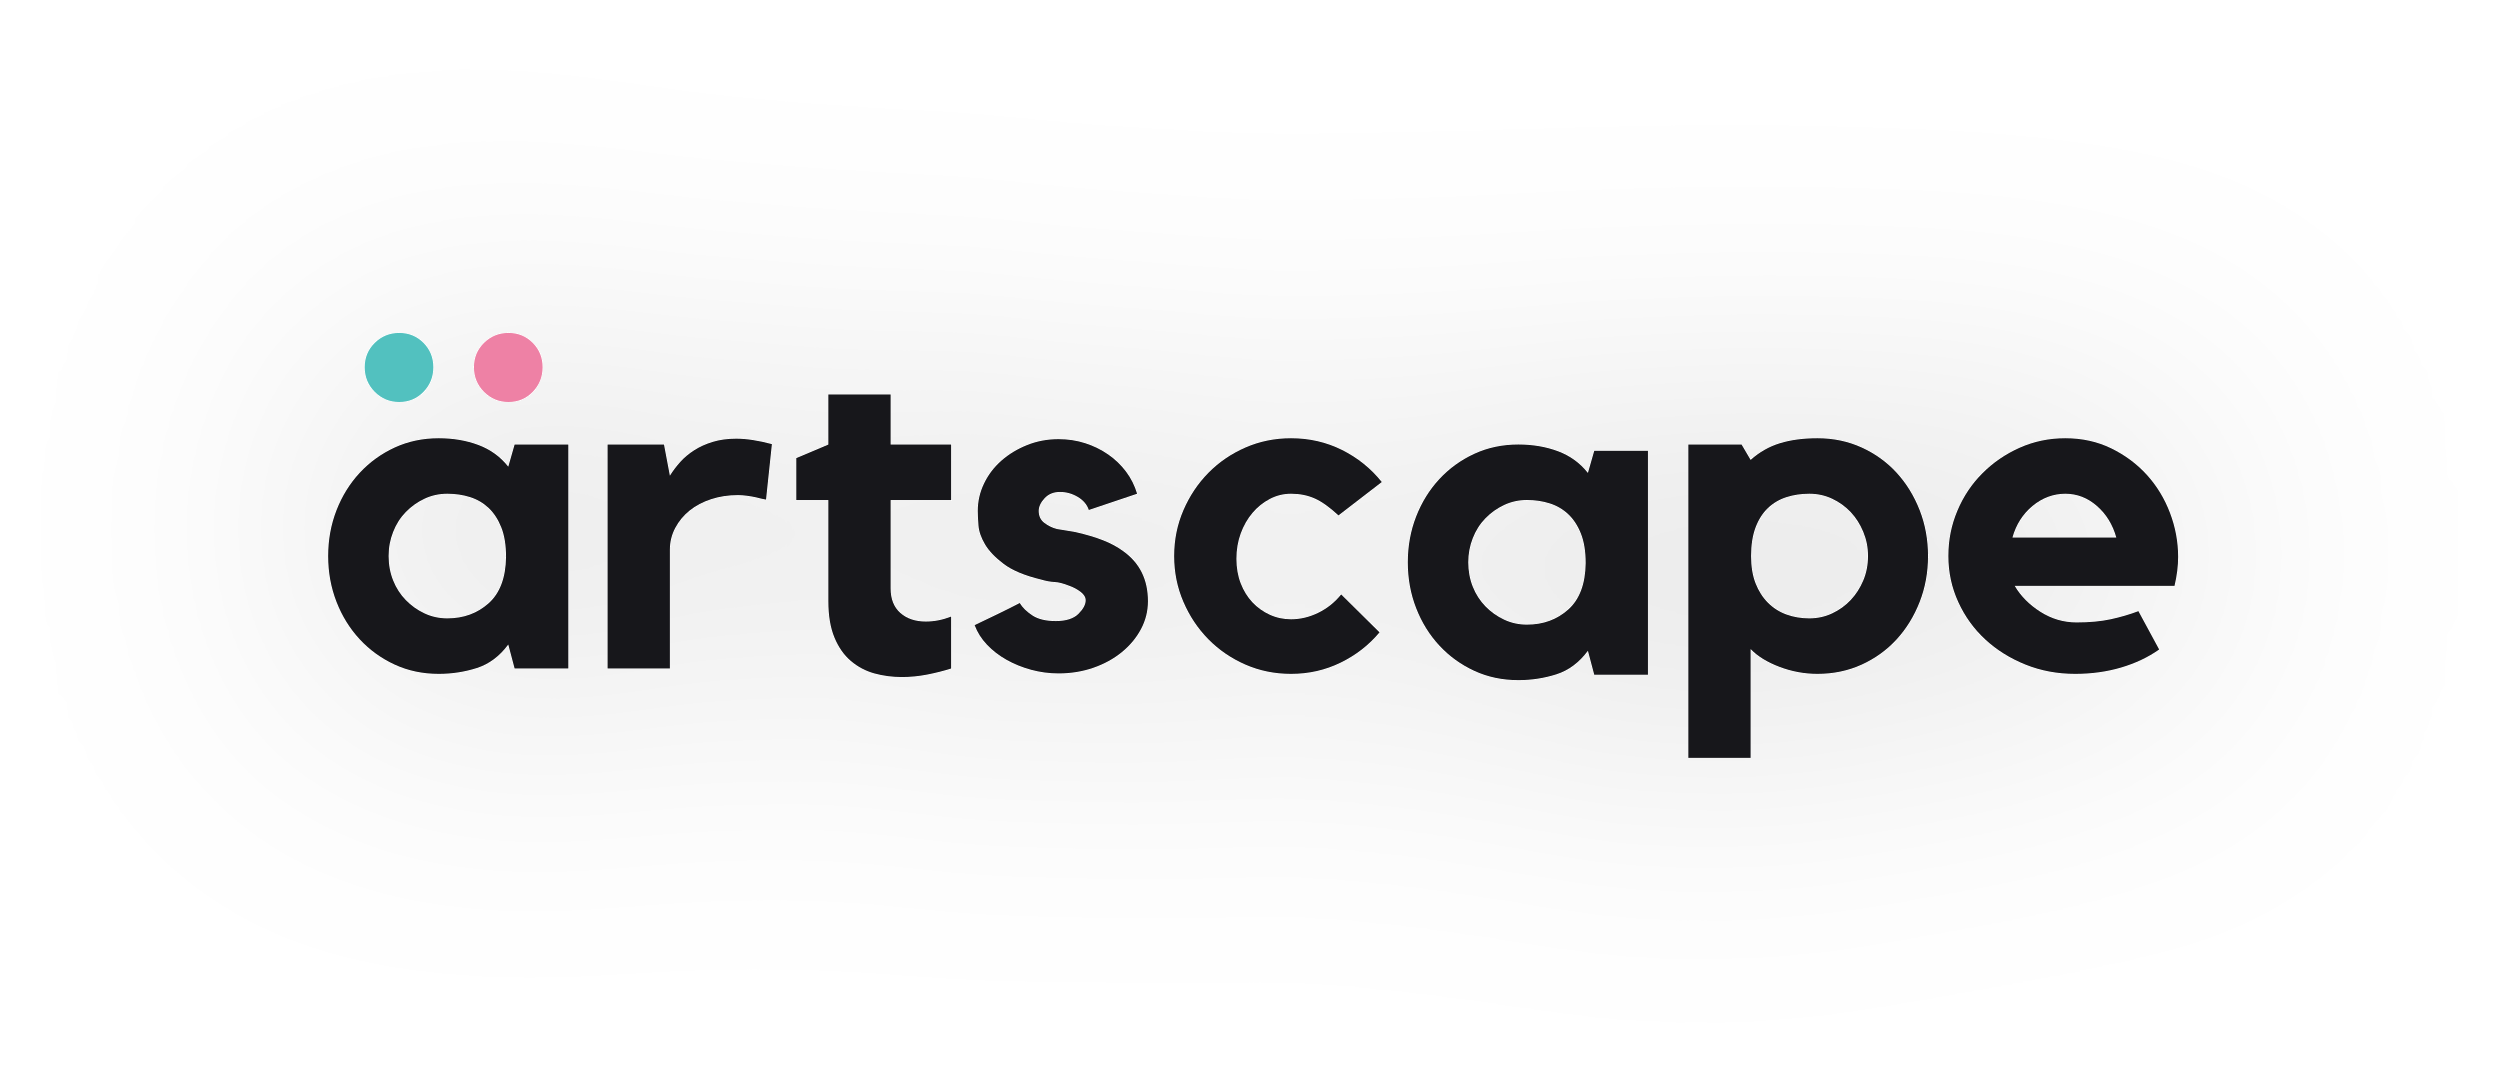
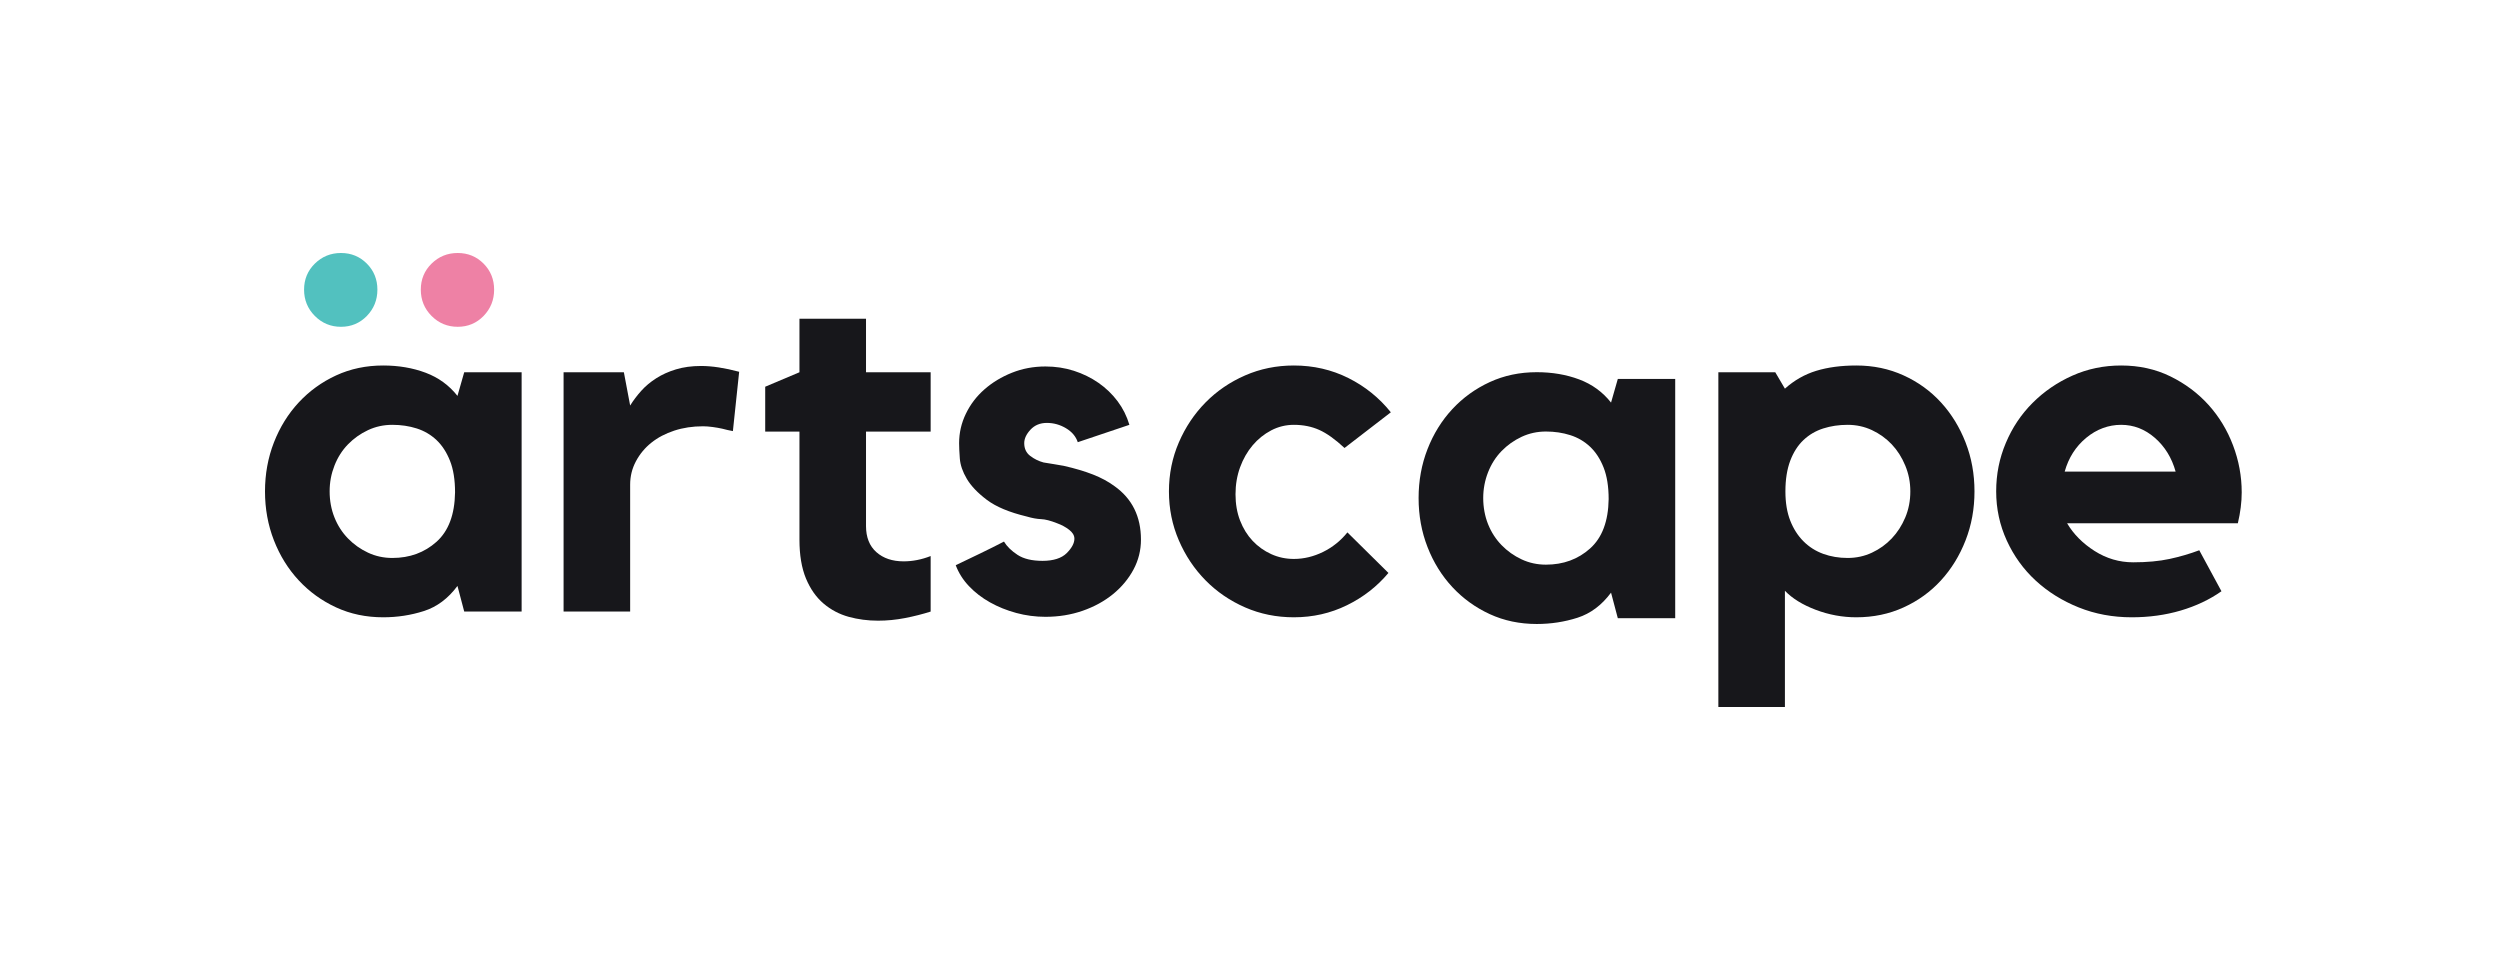
- <svg xmlns="http://www.w3.org/2000/svg" width="156" height="68" viewBox="0 0 156 68" fill="none">
-   <g id="Group 1" filter="url(#filter0_d_2546_1445)">
+ <svg xmlns="http://www.w3.org/2000/svg" width="146" height="56" viewBox="0 0 146 56" fill="none">
+   <g id="Group 1">
    <g id="Group">
-       <path id="Vector" d="M32.111 27.74L31.716 29.12C31.227 28.5 30.608 28.05 29.857 27.768C29.106 27.486 28.279 27.345 27.378 27.345C26.383 27.345 25.467 27.538 24.631 27.923C23.796 28.308 23.068 28.834 22.448 29.5C21.828 30.167 21.345 30.947 20.997 31.838C20.65 32.73 20.476 33.684 20.476 34.698C20.476 35.712 20.65 36.665 20.997 37.557C21.345 38.449 21.828 39.228 22.448 39.895C23.068 40.562 23.796 41.088 24.631 41.473C25.467 41.858 26.382 42.05 27.378 42.05C28.204 42.05 28.998 41.928 29.758 41.684C30.519 41.44 31.172 40.952 31.716 40.219L32.111 41.712H35.463V27.74H32.111ZM30.491 37.642C29.787 38.271 28.927 38.585 27.913 38.585C27.406 38.585 26.932 38.482 26.491 38.275C26.049 38.069 25.66 37.792 25.322 37.444C24.984 37.097 24.72 36.688 24.533 36.219C24.345 35.749 24.251 35.243 24.251 34.698C24.251 34.153 24.345 33.67 24.533 33.191C24.72 32.712 24.984 32.299 25.322 31.951C25.66 31.604 26.049 31.327 26.491 31.12C26.932 30.913 27.406 30.81 27.913 30.81C28.42 30.81 28.895 30.881 29.336 31.021C29.777 31.162 30.162 31.388 30.491 31.698C30.819 32.008 31.082 32.412 31.28 32.909C31.477 33.407 31.576 34.022 31.576 34.754C31.557 36.05 31.195 37.012 30.491 37.642Z" fill="#17171B" />
-       <path id="Vector_2" d="M24.913 20.775C25.51 20.775 26.014 20.982 26.424 21.395C26.834 21.808 27.04 22.315 27.04 22.916C27.04 23.517 26.834 24.029 26.424 24.452C26.014 24.874 25.51 25.085 24.913 25.085C24.316 25.085 23.807 24.874 23.387 24.452C22.967 24.029 22.758 23.517 22.758 22.916C22.758 22.315 22.968 21.808 23.387 21.395C23.807 20.982 24.316 20.775 24.913 20.775Z" fill="#52C1BF" />
-       <path id="Vector_3" d="M31.73 20.775C32.327 20.775 32.831 20.982 33.242 21.395C33.652 21.808 33.857 22.315 33.857 22.916C33.857 23.517 33.652 24.029 33.242 24.452C32.831 24.874 32.327 25.085 31.73 25.085C31.133 25.085 30.625 24.874 30.204 24.452C29.784 24.029 29.575 23.517 29.575 22.916C29.575 22.315 29.785 21.808 30.204 21.395C30.625 20.982 31.133 20.775 31.73 20.775Z" fill="#EE81A5" />
-       <path id="Vector_4" d="M41.801 29.683C41.988 29.383 42.204 29.096 42.449 28.824C42.693 28.552 42.984 28.308 43.322 28.092C43.66 27.876 44.045 27.702 44.477 27.571C44.909 27.44 45.397 27.373 45.942 27.373C46.58 27.373 47.322 27.486 48.167 27.712L47.801 31.176C47.594 31.139 47.388 31.092 47.181 31.036C47.012 30.998 46.825 30.965 46.618 30.937C46.411 30.909 46.224 30.895 46.055 30.895C45.453 30.895 44.895 30.979 44.379 31.148C43.862 31.317 43.416 31.552 43.04 31.853C42.664 32.153 42.364 32.515 42.139 32.937C41.914 33.36 41.801 33.815 41.801 34.303V41.712H37.913V27.74H41.434L41.801 29.683Z" fill="#17171B" />
-       <path id="Vector_5" d="M56.181 38.246C56.585 38.604 57.116 38.783 57.773 38.783C58.299 38.783 58.825 38.68 59.35 38.473V41.716C58.881 41.865 58.383 41.991 57.857 42.094C57.332 42.196 56.806 42.248 56.28 42.248C55.678 42.248 55.106 42.172 54.561 42.022C54.017 41.871 53.529 41.614 53.097 41.248C52.664 40.881 52.322 40.393 52.069 39.783C51.815 39.172 51.688 38.416 51.688 37.515V31.205H49.688V28.585L51.688 27.74V24.613H55.576V27.74H59.35V31.205H55.576V36.718C55.576 37.378 55.777 37.887 56.181 38.246Z" fill="#17171B" />
-       <path id="Vector_6" d="M70.083 34.388C71.115 35.12 71.633 36.163 71.633 37.515C71.633 38.135 71.487 38.717 71.196 39.261C70.905 39.806 70.506 40.285 69.999 40.698C69.492 41.111 68.9 41.435 68.224 41.67C67.548 41.905 66.825 42.022 66.055 42.022C65.473 42.022 64.904 41.947 64.35 41.797C63.796 41.647 63.284 41.44 62.815 41.177C62.346 40.914 61.938 40.599 61.59 40.233C61.242 39.867 60.984 39.459 60.815 39.008C61.247 38.801 61.726 38.571 62.252 38.318C62.778 38.064 63.238 37.834 63.632 37.627C63.801 37.909 64.064 38.167 64.421 38.402C64.777 38.637 65.266 38.754 65.886 38.754C66.506 38.754 66.994 38.604 67.294 38.304C67.594 38.004 67.745 37.721 67.745 37.459C67.745 37.271 67.642 37.097 67.435 36.937C67.228 36.778 66.994 36.651 66.731 36.557C66.355 36.407 66.045 36.327 65.801 36.318C65.557 36.308 65.275 36.257 64.956 36.163C63.942 35.919 63.167 35.595 62.632 35.191C62.097 34.787 61.707 34.379 61.463 33.965C61.219 33.552 61.083 33.158 61.055 32.782C61.026 32.407 61.012 32.106 61.012 31.881C61.012 31.28 61.143 30.707 61.407 30.162C61.669 29.618 62.031 29.144 62.491 28.74C62.951 28.336 63.486 28.012 64.097 27.768C64.707 27.524 65.36 27.402 66.055 27.402C66.637 27.402 67.191 27.486 67.717 27.655C68.242 27.824 68.721 28.06 69.154 28.36C69.586 28.66 69.957 29.017 70.266 29.43C70.576 29.843 70.806 30.303 70.956 30.81L67.942 31.824C67.829 31.486 67.6 31.214 67.252 31.008C66.904 30.801 66.534 30.698 66.139 30.698C65.745 30.698 65.425 30.829 65.181 31.092C64.938 31.355 64.816 31.618 64.816 31.881C64.816 32.2 64.933 32.449 65.167 32.627C65.402 32.806 65.661 32.932 65.942 33.008C66.149 33.046 66.35 33.078 66.548 33.106C66.745 33.134 66.938 33.167 67.125 33.205C67.783 33.355 68.351 33.524 68.83 33.712C69.309 33.9 69.727 34.125 70.083 34.388Z" fill="#17171B" />
-       <path id="Vector_7" d="M80.562 30.81C80.093 30.81 79.651 30.918 79.238 31.134C78.825 31.35 78.463 31.641 78.153 32.008C77.844 32.374 77.6 32.801 77.421 33.289C77.243 33.778 77.154 34.303 77.154 34.867C77.154 35.43 77.243 35.942 77.421 36.402C77.6 36.863 77.844 37.257 78.153 37.585C78.463 37.914 78.825 38.172 79.238 38.36C79.651 38.548 80.093 38.642 80.562 38.642C81.144 38.642 81.713 38.505 82.267 38.233C82.82 37.961 83.295 37.581 83.689 37.092L86.084 39.459C85.426 40.247 84.619 40.877 83.661 41.346C82.703 41.816 81.67 42.05 80.562 42.05C79.548 42.05 78.6 41.858 77.717 41.473C76.835 41.088 76.064 40.562 75.407 39.895C74.749 39.229 74.228 38.449 73.844 37.557C73.459 36.665 73.266 35.712 73.266 34.698C73.266 33.684 73.459 32.73 73.844 31.838C74.228 30.947 74.749 30.167 75.407 29.5C76.064 28.834 76.835 28.308 77.717 27.923C78.6 27.538 79.548 27.345 80.562 27.345C81.708 27.345 82.769 27.59 83.746 28.078C84.721 28.566 85.548 29.233 86.225 30.078L83.52 32.162C82.975 31.655 82.482 31.303 82.041 31.106C81.6 30.909 81.107 30.81 80.562 30.81Z" fill="#17171B" />
-       <path id="Vector_8" d="M102.832 28.131V42.103H99.48L99.085 40.61C98.54 41.343 97.888 41.831 97.128 42.075C96.367 42.319 95.573 42.441 94.747 42.441C93.752 42.441 92.836 42.249 92.001 41.864C91.165 41.479 90.437 40.953 89.817 40.286C89.198 39.62 88.714 38.84 88.367 37.948C88.019 37.056 87.846 36.103 87.846 35.089C87.846 34.075 88.019 33.121 88.367 32.229C88.714 31.338 89.198 30.558 89.817 29.891C90.437 29.225 91.165 28.699 92.001 28.314C92.836 27.929 93.751 27.736 94.747 27.736C95.649 27.736 96.475 27.877 97.226 28.159C97.977 28.441 98.597 28.891 99.085 29.511L99.48 28.131H102.832ZM98.945 35.145C98.945 34.413 98.846 33.798 98.649 33.3C98.452 32.802 98.188 32.398 97.86 32.089C97.531 31.779 97.146 31.553 96.705 31.413C96.264 31.272 95.79 31.201 95.282 31.201C94.775 31.201 94.301 31.305 93.86 31.511C93.419 31.718 93.029 31.995 92.691 32.342C92.353 32.69 92.089 33.103 91.902 33.582C91.714 34.06 91.62 34.563 91.62 35.089C91.62 35.614 91.714 36.141 91.902 36.61C92.089 37.08 92.353 37.488 92.691 37.835C93.029 38.183 93.419 38.46 93.86 38.666C94.301 38.873 94.775 38.976 95.282 38.976C96.297 38.976 97.156 38.662 97.86 38.032C98.564 37.403 98.926 36.441 98.945 35.145Z" fill="#17171B" />
-       <path id="Vector_9" d="M113.409 27.345C114.404 27.345 115.324 27.538 116.169 27.923C117.014 28.308 117.742 28.834 118.352 29.5C118.963 30.167 119.441 30.947 119.789 31.838C120.137 32.73 120.31 33.684 120.31 34.698C120.31 35.712 120.137 36.665 119.789 37.557C119.441 38.449 118.963 39.228 118.352 39.895C117.742 40.562 117.014 41.088 116.169 41.473C115.324 41.858 114.404 42.05 113.409 42.05C112.601 42.05 111.812 41.905 111.042 41.614C110.272 41.322 109.671 40.952 109.239 40.501V47.29H105.352V27.74H108.676L109.239 28.698C109.784 28.209 110.394 27.862 111.071 27.655C111.746 27.449 112.526 27.345 113.409 27.345ZM112.901 38.585C113.409 38.585 113.883 38.482 114.324 38.275C114.765 38.069 115.15 37.792 115.479 37.444C115.807 37.097 116.071 36.688 116.268 36.219C116.465 35.749 116.563 35.243 116.563 34.698C116.563 34.153 116.465 33.67 116.268 33.191C116.071 32.712 115.807 32.299 115.479 31.951C115.15 31.604 114.765 31.327 114.324 31.12C113.883 30.913 113.409 30.81 112.901 30.81C112.394 30.81 111.92 30.881 111.479 31.021C111.038 31.162 110.652 31.388 110.324 31.698C109.995 32.008 109.737 32.412 109.549 32.909C109.362 33.407 109.268 34.004 109.268 34.698C109.268 35.356 109.362 35.923 109.549 36.402C109.737 36.881 109.995 37.285 110.324 37.613C110.652 37.942 111.038 38.186 111.479 38.346C111.919 38.505 112.394 38.585 112.901 38.585Z" fill="#17171B" />
-       <path id="Vector_10" d="M128.874 27.345C129.925 27.345 130.883 27.557 131.747 27.979C132.61 28.402 133.353 28.956 133.973 29.641C134.592 30.327 135.071 31.115 135.409 32.008C135.747 32.9 135.916 33.815 135.916 34.754C135.916 35.318 135.841 35.919 135.691 36.557H125.718C126.094 37.196 126.629 37.736 127.324 38.177C128.018 38.618 128.77 38.839 129.578 38.839C130.385 38.839 131.094 38.773 131.705 38.642C132.314 38.51 132.892 38.341 133.437 38.135L134.733 40.529C134.038 41.018 133.244 41.393 132.353 41.656C131.46 41.919 130.507 42.05 129.493 42.05C128.385 42.05 127.353 41.858 126.395 41.473C125.437 41.088 124.601 40.567 123.887 39.909C123.173 39.252 122.61 38.473 122.197 37.571C121.784 36.67 121.577 35.712 121.577 34.698C121.577 33.684 121.765 32.759 122.141 31.867C122.516 30.975 123.037 30.195 123.704 29.529C124.37 28.862 125.145 28.331 126.028 27.937C126.911 27.543 127.859 27.345 128.874 27.345ZM132.057 33.543C131.832 32.736 131.427 32.078 130.845 31.571C130.263 31.064 129.606 30.81 128.874 30.81C128.141 30.81 127.441 31.064 126.831 31.571C126.221 32.078 125.803 32.735 125.577 33.543H132.057Z" fill="#17171B" />
+       <path id="Vector" d="M27.11 21.74L26.716 23.12C26.227 22.5 25.608 22.05 24.857 21.768C24.106 21.486 23.279 21.345 22.378 21.345C21.383 21.345 20.466 21.538 19.631 21.923C18.796 22.308 18.068 22.834 17.448 23.5C16.828 24.167 16.345 24.947 15.997 25.838C15.65 26.73 15.476 27.684 15.476 28.698C15.476 29.712 15.65 30.665 15.997 31.557C16.345 32.449 16.828 33.228 17.448 33.895C18.068 34.562 18.796 35.088 19.631 35.473C20.466 35.858 21.382 36.05 22.378 36.05C23.204 36.05 23.998 35.928 24.758 35.684C25.519 35.44 26.171 34.952 26.716 34.219L27.11 35.712H30.463V21.74H27.11ZM25.491 31.642C24.786 32.271 23.927 32.585 22.913 32.585C22.406 32.585 21.932 32.482 21.491 32.275C21.049 32.069 20.659 31.792 20.321 31.444C19.983 31.097 19.72 30.689 19.533 30.219C19.345 29.75 19.251 29.243 19.251 28.698C19.251 28.153 19.345 27.67 19.533 27.191C19.72 26.712 19.983 26.299 20.321 25.951C20.659 25.604 21.049 25.327 21.491 25.12C21.932 24.913 22.406 24.81 22.913 24.81C23.42 24.81 23.894 24.881 24.336 25.021C24.776 25.162 25.162 25.388 25.491 25.698C25.819 26.008 26.082 26.412 26.279 26.909C26.477 27.407 26.575 28.022 26.575 28.754C26.556 30.05 26.195 31.012 25.491 31.642Z" fill="#17171B" />
+       <path id="Vector_2" d="M19.913 14.775C20.51 14.775 21.013 14.982 21.424 15.395C21.834 15.808 22.04 16.315 22.04 16.916C22.04 17.517 21.834 18.029 21.424 18.452C21.013 18.874 20.51 19.085 19.913 19.085C19.316 19.085 18.807 18.874 18.387 18.452C17.967 18.029 17.758 17.517 17.758 16.916C17.758 16.315 17.967 15.808 18.387 15.395C18.807 14.982 19.315 14.775 19.913 14.775Z" fill="#52C1BF" />
+       <path id="Vector_3" d="M26.73 14.775C27.327 14.775 27.83 14.982 28.241 15.395C28.651 15.808 28.857 16.315 28.857 16.916C28.857 17.517 28.651 18.029 28.241 18.452C27.83 18.874 27.327 19.085 26.73 19.085C26.133 19.085 25.624 18.874 25.204 18.452C24.784 18.029 24.575 17.517 24.575 16.916C24.575 16.315 24.784 15.808 25.204 15.395C25.624 14.982 26.132 14.775 26.73 14.775Z" fill="#EE81A5" />
+       <path id="Vector_4" d="M36.801 23.683C36.988 23.383 37.204 23.096 37.449 22.824C37.693 22.552 37.984 22.308 38.322 22.092C38.66 21.876 39.045 21.702 39.477 21.571C39.909 21.44 40.397 21.373 40.942 21.373C41.58 21.373 42.322 21.486 43.167 21.712L42.801 25.176C42.594 25.139 42.388 25.092 42.181 25.036C42.012 24.998 41.824 24.965 41.618 24.937C41.41 24.909 41.223 24.895 41.054 24.895C40.453 24.895 39.895 24.979 39.378 25.148C38.861 25.317 38.416 25.552 38.04 25.853C37.664 26.153 37.364 26.515 37.139 26.937C36.913 27.36 36.801 27.815 36.801 28.303V35.712H32.913V21.74H36.434L36.801 23.683Z" fill="#17171B" />
+       <path id="Vector_5" d="M51.181 32.246C51.585 32.604 52.115 32.783 52.773 32.783C53.298 32.783 53.824 32.68 54.35 32.473V35.716C53.88 35.865 53.383 35.991 52.857 36.094C52.331 36.196 51.805 36.248 51.279 36.248C50.678 36.248 50.106 36.172 49.561 36.022C49.016 35.871 48.528 35.614 48.096 35.248C47.664 34.881 47.322 34.393 47.068 33.783C46.815 33.172 46.688 32.416 46.688 31.515V25.205H44.688V22.585L46.688 21.74V18.613H50.575V21.74H54.35V25.205H50.575V30.718C50.575 31.378 50.777 31.887 51.181 32.246Z" fill="#17171B" />
+       <path id="Vector_6" d="M65.083 28.388C66.115 29.12 66.632 30.163 66.632 31.515C66.632 32.135 66.487 32.717 66.196 33.261C65.904 33.806 65.505 34.285 64.999 34.698C64.492 35.111 63.9 35.435 63.224 35.67C62.548 35.905 61.825 36.022 61.055 36.022C60.472 36.022 59.904 35.947 59.35 35.797C58.796 35.647 58.284 35.44 57.815 35.177C57.346 34.914 56.937 34.599 56.59 34.233C56.242 33.867 55.984 33.459 55.815 33.008C56.247 32.801 56.726 32.571 57.252 32.318C57.778 32.064 58.237 31.834 58.632 31.628C58.801 31.909 59.064 32.167 59.421 32.402C59.777 32.637 60.266 32.754 60.886 32.754C61.505 32.754 61.994 32.604 62.294 32.304C62.594 32.004 62.745 31.721 62.745 31.459C62.745 31.271 62.642 31.097 62.435 30.937C62.228 30.778 61.994 30.651 61.731 30.557C61.355 30.407 61.045 30.327 60.801 30.318C60.557 30.308 60.275 30.257 59.956 30.163C58.942 29.919 58.167 29.595 57.632 29.191C57.097 28.787 56.707 28.378 56.463 27.965C56.218 27.552 56.083 27.158 56.054 26.782C56.026 26.407 56.012 26.106 56.012 25.881C56.012 25.28 56.143 24.707 56.407 24.162C56.669 23.618 57.03 23.144 57.491 22.74C57.951 22.336 58.486 22.012 59.097 21.768C59.707 21.524 60.36 21.402 61.055 21.402C61.637 21.402 62.191 21.486 62.717 21.655C63.242 21.824 63.721 22.06 64.154 22.36C64.585 22.66 64.956 23.017 65.266 23.43C65.576 23.843 65.806 24.303 65.956 24.81L62.942 25.824C62.829 25.486 62.599 25.214 62.252 25.008C61.904 24.801 61.533 24.698 61.139 24.698C60.745 24.698 60.425 24.829 60.181 25.092C59.937 25.355 59.815 25.618 59.815 25.881C59.815 26.2 59.932 26.449 60.167 26.627C60.402 26.806 60.66 26.932 60.942 27.008C61.149 27.046 61.35 27.078 61.547 27.106C61.745 27.134 61.937 27.167 62.125 27.205C62.782 27.355 63.35 27.524 63.83 27.712C64.308 27.9 64.726 28.125 65.083 28.388Z" fill="#17171B" />
+       <path id="Vector_7" d="M75.562 24.81C75.093 24.81 74.651 24.918 74.238 25.134C73.825 25.35 73.463 25.641 73.153 26.008C72.844 26.374 72.6 26.801 72.421 27.289C72.243 27.778 72.154 28.303 72.154 28.867C72.154 29.43 72.243 29.942 72.421 30.402C72.6 30.863 72.844 31.257 73.153 31.585C73.463 31.914 73.825 32.172 74.238 32.36C74.651 32.548 75.093 32.642 75.562 32.642C76.144 32.642 76.713 32.505 77.267 32.233C77.82 31.961 78.295 31.581 78.689 31.092L81.084 33.459C80.426 34.247 79.619 34.877 78.661 35.346C77.703 35.816 76.67 36.05 75.562 36.05C74.548 36.05 73.6 35.858 72.717 35.473C71.835 35.088 71.064 34.562 70.407 33.895C69.749 33.229 69.228 32.449 68.844 31.557C68.459 30.665 68.266 29.712 68.266 28.698C68.266 27.684 68.459 26.73 68.844 25.838C69.228 24.947 69.749 24.167 70.407 23.5C71.064 22.834 71.835 22.308 72.717 21.923C73.6 21.538 74.548 21.345 75.562 21.345C76.708 21.345 77.769 21.59 78.746 22.078C79.721 22.566 80.548 23.233 81.225 24.078L78.52 26.162C77.975 25.655 77.482 25.303 77.041 25.106C76.6 24.909 76.107 24.81 75.562 24.81Z" fill="#17171B" />
+       <path id="Vector_8" d="M97.832 22.131V36.103H94.48L94.085 34.61C93.54 35.343 92.888 35.831 92.128 36.075C91.367 36.319 90.573 36.441 89.747 36.441C88.752 36.441 87.836 36.249 87.001 35.864C86.165 35.479 85.437 34.953 84.817 34.286C84.198 33.62 83.714 32.84 83.367 31.948C83.019 31.056 82.846 30.103 82.846 29.089C82.846 28.075 83.019 27.122 83.367 26.229C83.714 25.338 84.198 24.558 84.817 23.891C85.437 23.225 86.165 22.699 87.001 22.314C87.836 21.929 88.751 21.736 89.747 21.736C90.649 21.736 91.475 21.877 92.226 22.159C92.977 22.441 93.597 22.891 94.085 23.511L94.48 22.131H97.832ZM93.945 29.145C93.945 28.413 93.846 27.798 93.649 27.3C93.452 26.802 93.188 26.398 92.86 26.089C92.531 25.779 92.146 25.553 91.705 25.413C91.264 25.272 90.79 25.201 90.282 25.201C89.775 25.201 89.301 25.305 88.86 25.511C88.419 25.718 88.029 25.995 87.691 26.342C87.353 26.69 87.089 27.103 86.902 27.582C86.714 28.061 86.62 28.564 86.62 29.089C86.62 29.614 86.714 30.14 86.902 30.61C87.089 31.079 87.353 31.488 87.691 31.835C88.029 32.183 88.419 32.46 88.86 32.666C89.301 32.873 89.775 32.976 90.282 32.976C91.297 32.976 92.156 32.662 92.86 32.032C93.564 31.403 93.926 30.441 93.945 29.145Z" fill="#17171B" />
+       <path id="Vector_9" d="M108.409 21.345C109.404 21.345 110.324 21.538 111.169 21.923C112.014 22.308 112.742 22.834 113.352 23.5C113.963 24.167 114.441 24.947 114.789 25.838C115.137 26.73 115.31 27.684 115.31 28.698C115.31 29.712 115.137 30.665 114.789 31.557C114.441 32.449 113.963 33.228 113.352 33.895C112.742 34.562 112.014 35.088 111.169 35.473C110.324 35.858 109.404 36.05 108.409 36.05C107.601 36.05 106.812 35.905 106.042 35.614C105.272 35.322 104.671 34.952 104.239 34.501V41.29H100.352V21.74H103.676L104.239 22.698C104.784 22.209 105.394 21.862 106.071 21.655C106.746 21.449 107.526 21.345 108.409 21.345ZM107.901 32.585C108.409 32.585 108.883 32.482 109.324 32.275C109.765 32.069 110.15 31.792 110.479 31.444C110.807 31.097 111.071 30.689 111.268 30.219C111.465 29.75 111.563 29.243 111.563 28.698C111.563 28.153 111.465 27.67 111.268 27.191C111.071 26.712 110.807 26.299 110.479 25.951C110.15 25.604 109.765 25.327 109.324 25.12C108.883 24.913 108.409 24.81 107.901 24.81C107.394 24.81 106.92 24.881 106.479 25.021C106.038 25.162 105.652 25.388 105.324 25.698C104.995 26.008 104.737 26.412 104.549 26.909C104.362 27.407 104.268 28.003 104.268 28.698C104.268 29.356 104.362 29.923 104.549 30.402C104.737 30.881 104.995 31.285 105.324 31.613C105.652 31.942 106.038 32.186 106.479 32.346C106.919 32.505 107.394 32.585 107.901 32.585Z" fill="#17171B" />
+       <path id="Vector_10" d="M123.874 21.345C124.925 21.345 125.883 21.557 126.747 21.979C127.61 22.402 128.353 22.956 128.973 23.641C129.592 24.327 130.071 25.115 130.409 26.008C130.747 26.9 130.916 27.815 130.916 28.754C130.916 29.317 130.841 29.919 130.691 30.557H120.718C121.094 31.195 121.629 31.735 122.324 32.177C123.018 32.618 123.77 32.839 124.578 32.839C125.385 32.839 126.094 32.773 126.705 32.642C127.314 32.51 127.892 32.341 128.437 32.135L129.733 34.529C129.038 35.018 128.244 35.393 127.353 35.656C126.46 35.919 125.507 36.05 124.493 36.05C123.385 36.05 122.353 35.858 121.395 35.473C120.437 35.088 119.601 34.567 118.887 33.909C118.173 33.252 117.61 32.473 117.197 31.571C116.784 30.67 116.577 29.712 116.577 28.698C116.577 27.684 116.765 26.759 117.141 25.867C117.516 24.975 118.037 24.195 118.704 23.529C119.37 22.862 120.145 22.331 121.028 21.937C121.911 21.543 122.859 21.345 123.874 21.345ZM127.057 27.543C126.832 26.736 126.427 26.078 125.845 25.571C125.263 25.064 124.606 24.81 123.874 24.81C123.141 24.81 122.441 25.064 121.831 25.571C121.221 26.078 120.803 26.735 120.577 27.543H127.057Z" fill="#17171B" />
    </g>
  </g>
-   <defs>
-     <filter id="filter0_d_2546_1445" x="0.476" y="0.775" width="155.44" height="66.514" filterUnits="userSpaceOnUse" color-interpolation-filters="sRGB">
-       <feFlood flood-opacity="0" result="BackgroundImageFix" />
-       <feColorMatrix in="SourceAlpha" type="matrix" values="0 0 0 0 0 0 0 0 0 0 0 0 0 0 0 0 0 0 127 0" result="hardAlpha" />
-       <feOffset />
-       <feGaussianBlur stdDeviation="10" />
-       <feComposite in2="hardAlpha" operator="out" />
-       <feColorMatrix type="matrix" values="0 0 0 0 0 0 0 0 0 0 0 0 0 0 0 0 0 0 0.2 0" />
-       <feBlend mode="normal" in2="BackgroundImageFix" result="effect1_dropShadow_2546_1445" />
-       <feBlend mode="normal" in="SourceGraphic" in2="effect1_dropShadow_2546_1445" result="shape" />
-     </filter>
-   </defs>
</svg>
